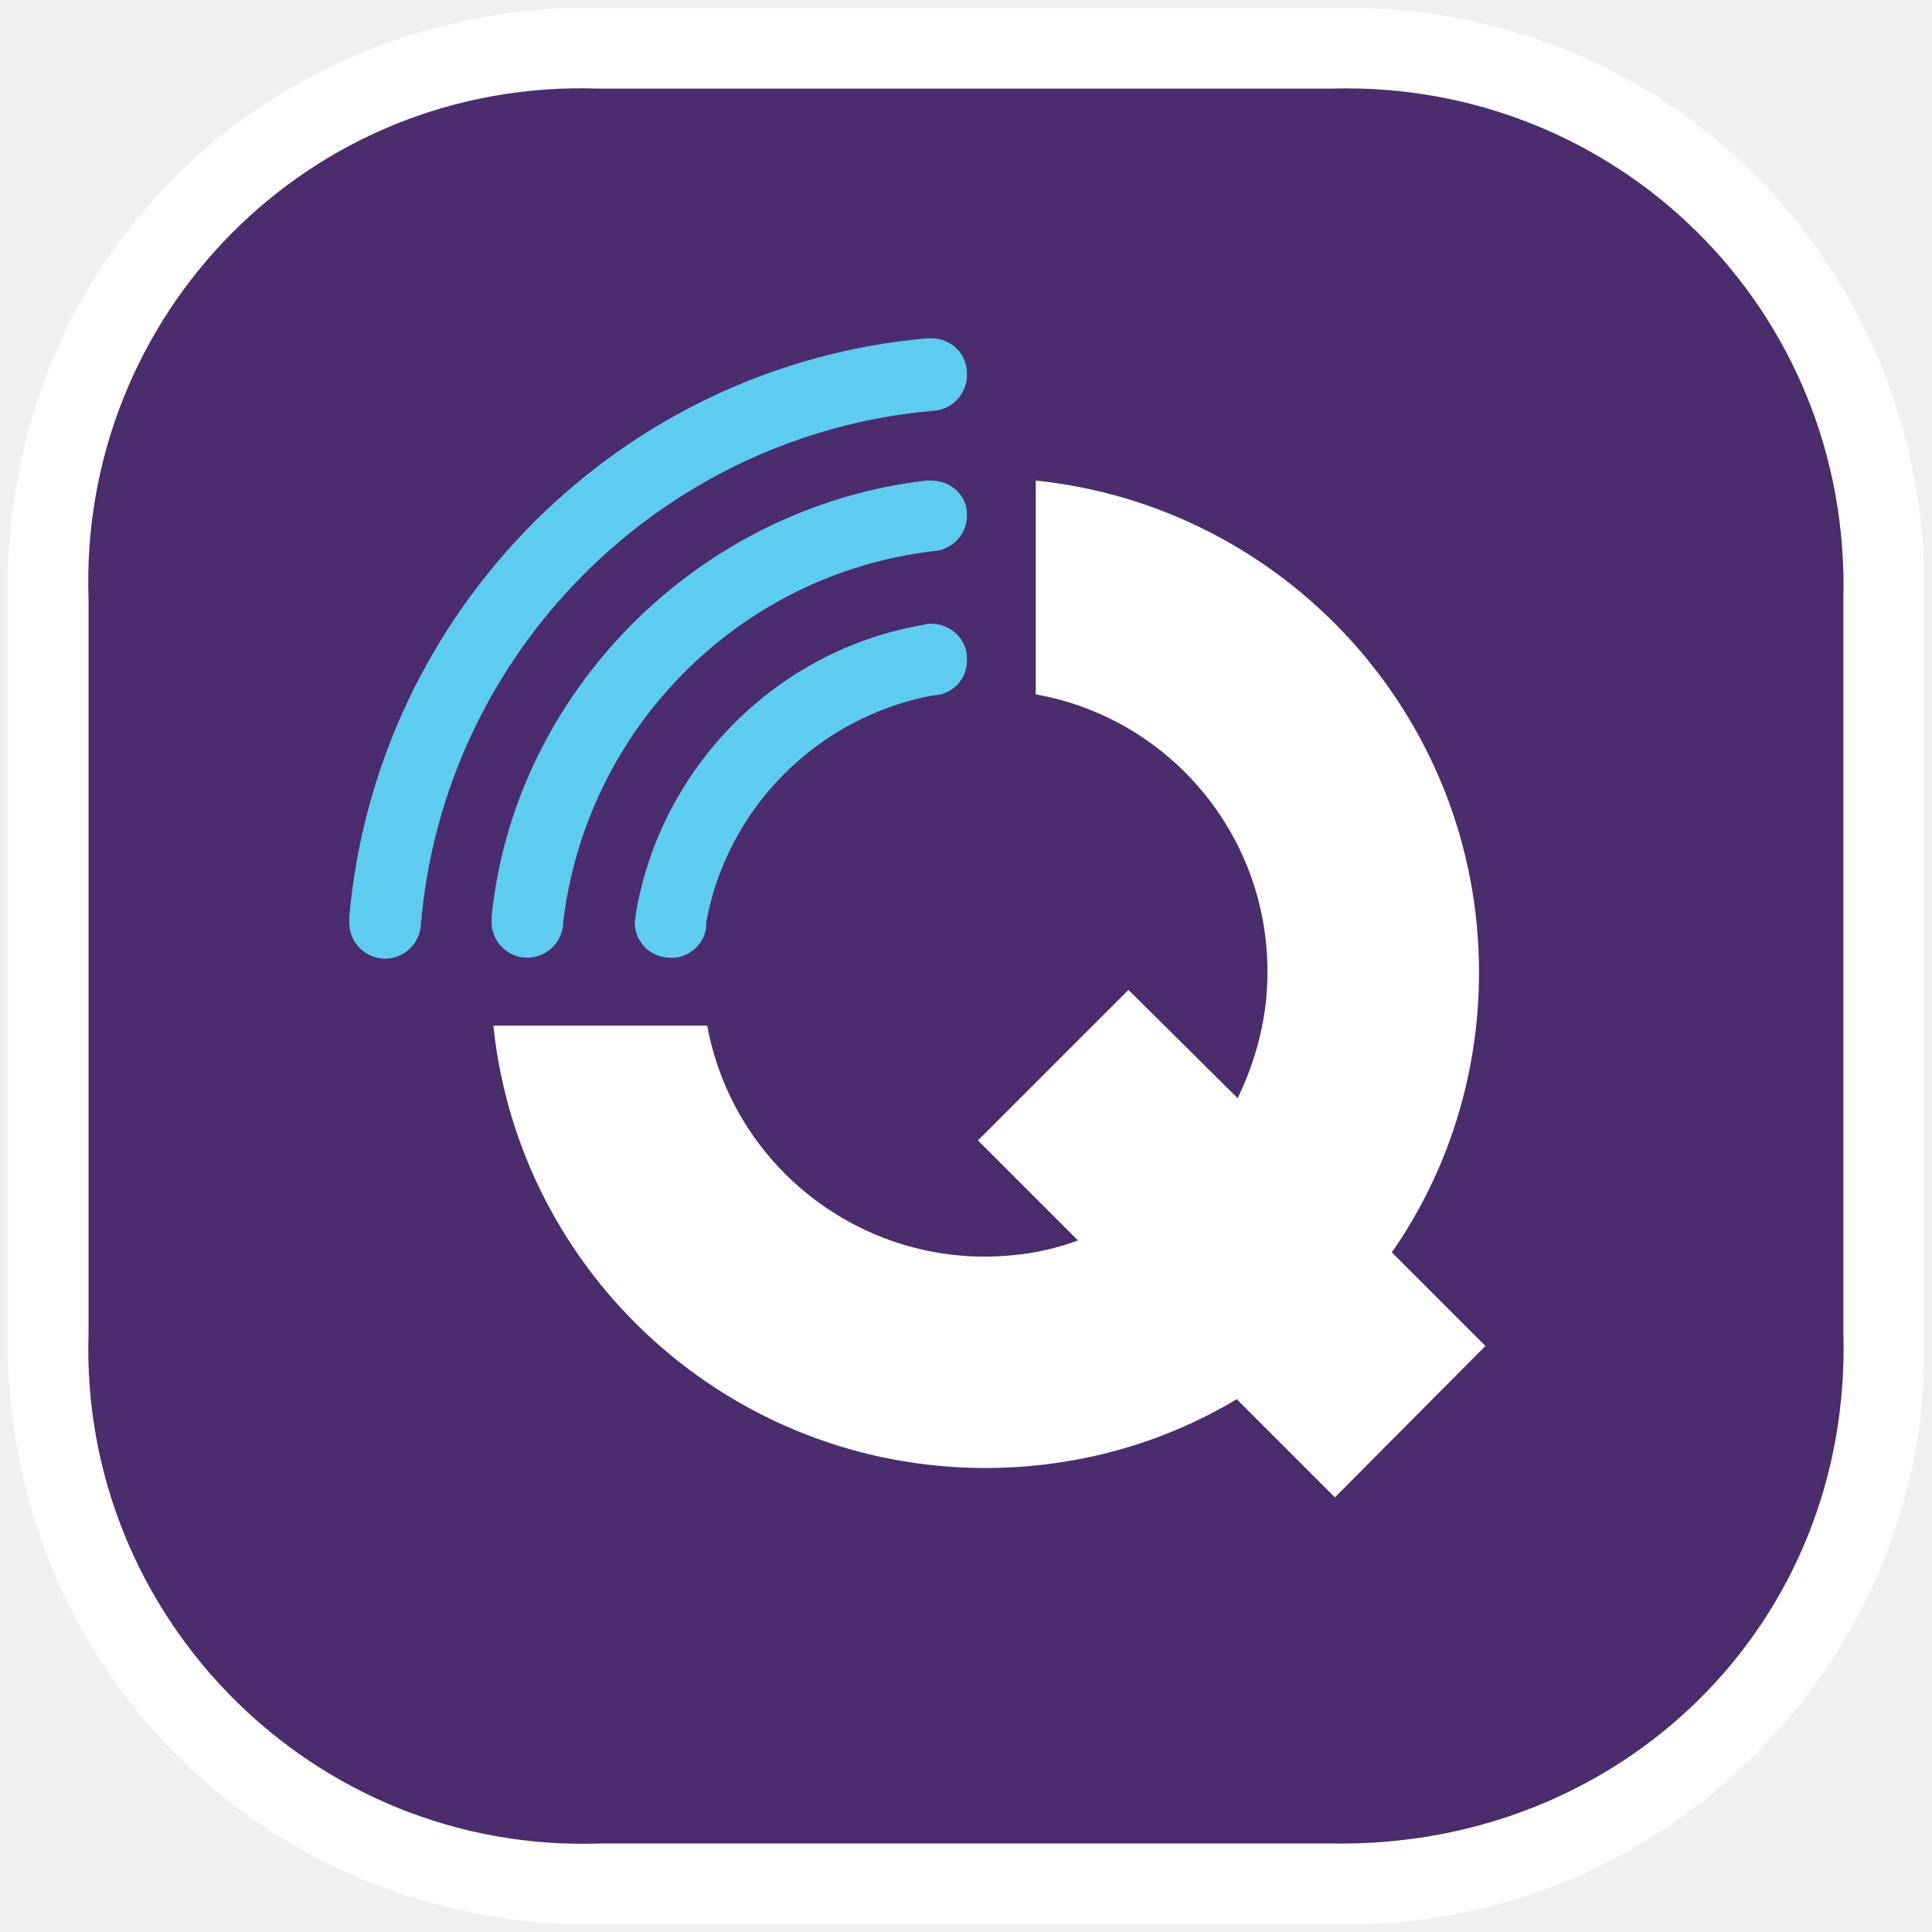
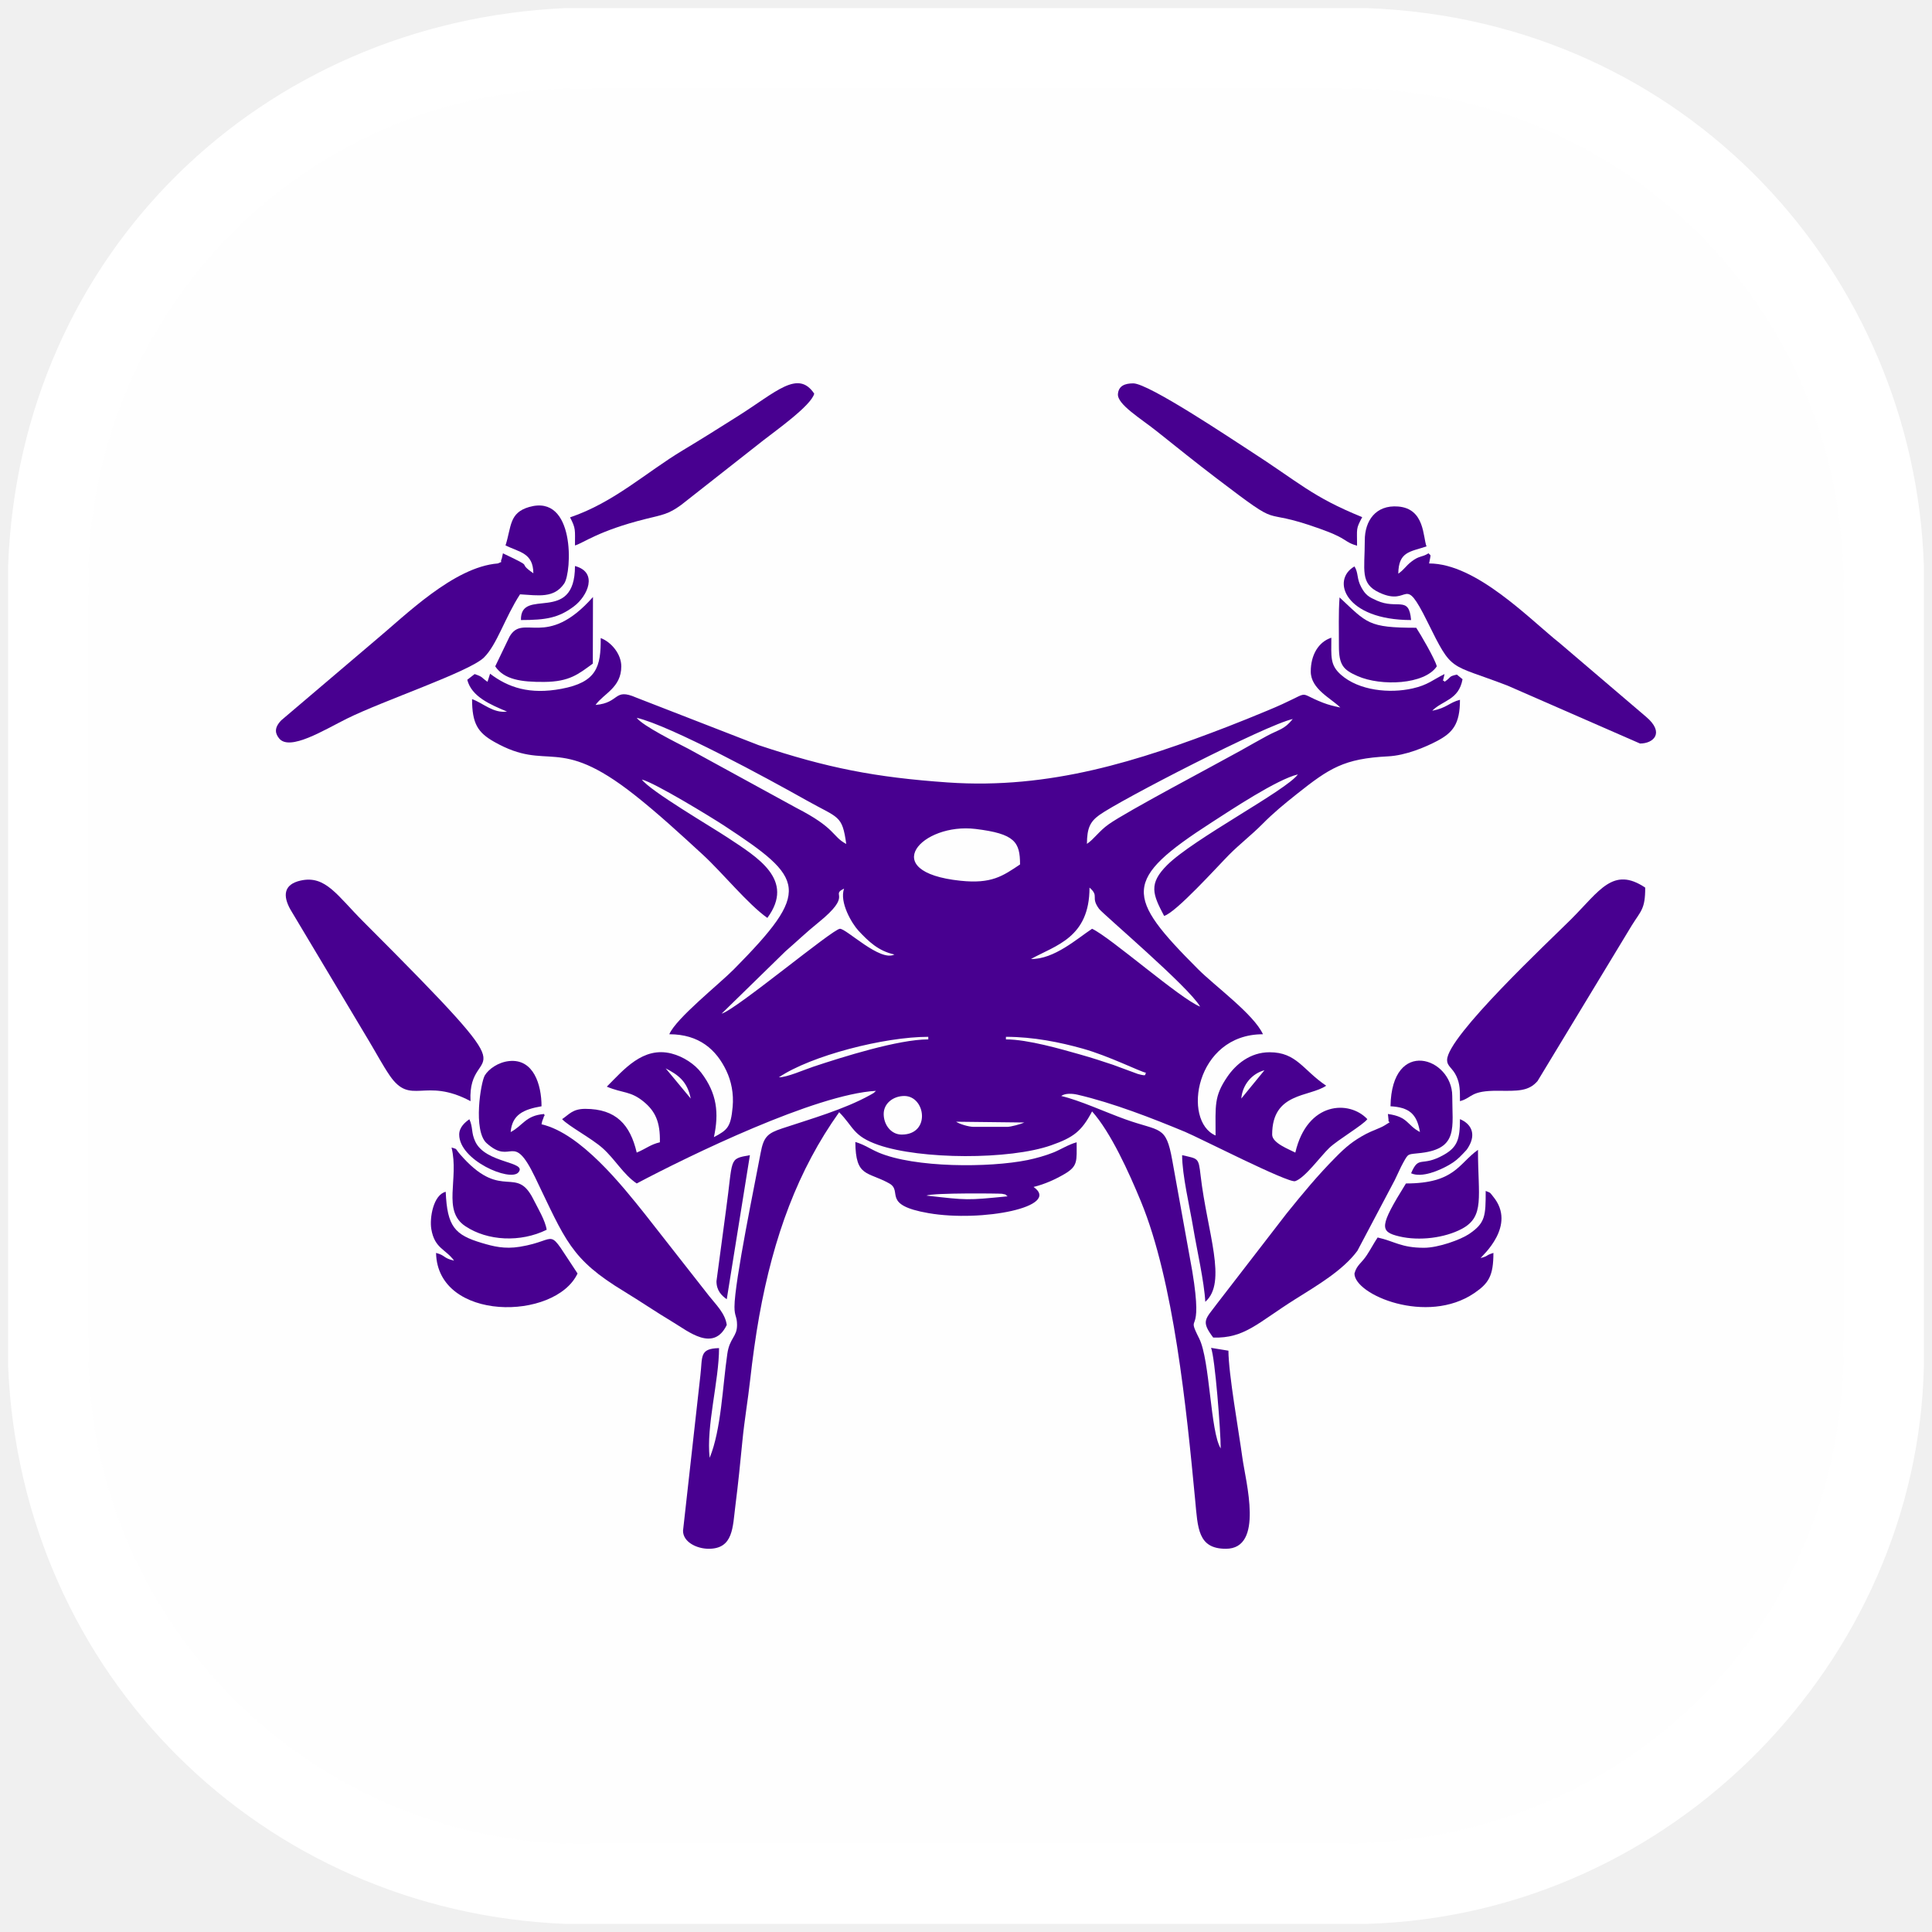
- <svg xmlns="http://www.w3.org/2000/svg" version="1.1" id="Layer_1" x="0" y="0" width="72" height="72" style="enable-background:new 0 0 72 72" xml:space="preserve">
-   <style type="text/css" id="style873">
-     .st1{fill:#4b2c6d}.st2{fill:#5ecbf1}
+ <svg xmlns="http://www.w3.org/2000/svg" xml:space="preserve" width="19.05mm" height="19.05mm" version="1.1" style="shape-rendering:geometricPrecision; text-rendering:geometricPrecision; image-rendering:optimizeQuality; fill-rule:evenodd; clip-rule:evenodd" viewBox="0 0 1905 1905">
+   <defs>
+     <style type="text/css">
+    
+     .fil2 {fill:#480090}
+     .fil0 {fill:white;fill-rule:nonzero}
+     .fil1 {fill:#FEFEFE;fill-rule:nonzero;fill-opacity:0.996}
+    
  </style>
-   <path class="st1" d="M50.922.301H21.078C9.763.803.739 9.417.302 21.077V50.92C.78 62.411 9.766 71.246 21.078 71.697H50.92c11.448-.331 20.533-9.834 20.776-20.776V21.077C71.342 10.284 62.925.735 50.922.301Z" id="path877-3" style="fill:#fff;fill-opacity:1;" />
-   <path class="st1" d="M49.669 3.302H22.33c-10.857-.379-19.4 8.495-19.03 19.03V49.67c-.348 10.622 8.402 19.389 19.03 19.032h27.337c10.788.164 19.345-8.21 19.03-19.03v-27.34c.28-10.837-8.471-19.314-19.03-19.031Z" id="path877-1" style="fill:#4b2c6d;fill-opacity:.996;" />
-   <path class="st2" d="M34.7 12.607h-.137c-11.423.992-20.52 10.123-21.546 21.546v.24c0 .752.616 1.334 1.334 1.334.718 0 1.3-.581 1.334-1.265.855-10.157 8.96-18.263 19.084-19.152a1.333 1.333 0 0 0 1.265-1.265v-.068c.034-.788-.581-1.37-1.334-1.37z" id="path879" />
-   <path class="st2" d="M34.7 17.908h-.171c-8.584.992-15.39 7.969-16.211 16.279v.171c0 .752.616 1.334 1.334 1.334.718 0 1.3-.581 1.334-1.265v-.034c.855-7.25 6.566-12.996 13.783-13.851a1.333 1.333 0 0 0 1.265-1.265v-.068c.034-.719-.581-1.301-1.334-1.301z" id="path881" />
-   <path class="st2" d="M34.7 23.243c-.068 0-.171 0-.239.034-5.506.923-9.85 5.301-10.773 10.807v.034c0 .068-.034.205-.034.239 0 .752.581 1.334 1.334 1.334h.171c.616-.068 1.129-.581 1.163-1.197v-.137c.787-4.275 4.172-7.661 8.482-8.447h.068c.65-.068 1.163-.616 1.163-1.265v-.068c.033-.718-.582-1.334-1.335-1.334Z" id="path883" />
-   <path class="st2" d="m49.748 55.802-3.659-3.659c-2.736 1.642-5.951 2.565-9.371 2.565-9.508 0-17.374-7.216-18.331-16.484h7.969a10.52 10.52 0 0 0 11.423 8.55 9.38 9.38 0 0 0 2.394-.547l-3.728-3.728 5.609-5.609 4.07 4.036c.547-1.129.923-2.36 1.06-3.659.547-5.643-3.352-10.465-8.584-11.389v-7.969c9.268.958 16.519 8.789 16.519 18.331 0 3.865-1.197 7.49-3.249 10.431l3.488 3.488z" id="path883-3" style="fill:#fff;fill-opacity:1" />
+   </defs>
+   <g id="Layer_x0020_1">
+     <path id="path877-3" class="fil0" d="M1347.33 7.99l-789.61 0c-299.38,13.29 -538.14,241.2 -549.7,549.7l0 789.59c12.65,304.03 250.4,537.79 549.7,549.72l789.56 0c302.9,-8.76 543.27,-260.19 549.7,-549.7l0 -789.61c-9.37,-285.56 -232.07,-538.21 -549.65,-549.7z" />
+     <path id="path877-1" class="fil1" d="M1314.18 87.4l-723.34 0c-287.26,-10.03 -513.29,224.76 -503.5,503.5l0 723.31c-9.21,281.04 222.3,513 503.5,503.56l723.29 -0.01c285.43,4.34 511.84,-217.22 503.5,-503.5l0 -723.36c7.41,-286.73 -224.13,-511.02 -503.5,-503.53l0.05 0.03z" />
+     <g id="_2186422143920">
+       <path class="fil2" d="M960.13 1111.11c-5,0 -13.81,-2.68 -17.42,-5.07l67.37 0.78c-3.46,1.56 -13.29,4.29 -16.98,4.29l-32.97 0zm-88.79 -12.68c0,-10.67 9.67,-17.76 20.3,-17.76 21.04,0 26.33,38.05 -2.54,38.05 -10.58,0 -17.76,-9.77 -17.76,-20.29zm352.6 -15.22c1.15,-13.71 10.61,-24.7 22.83,-27.9l-22.83 27.9zm-542.85 0l-24.69 -29.77c12.04,6.29 21.29,12.61 24.69,29.77zm310.78 -60.88c26.94,0 53.37,5.36 75.86,11.68 25.7,7.23 55.28,22.18 62.36,23.83 -2.13,1.31 2.44,4.04 -8.28,1.06l-24.38 -8.99c-10.29,-3.43 -19.89,-6.63 -32.73,-10.25 -17.94,-5.05 -51.17,-14.8 -72.83,-14.8l0 -2.53zm-223.86 39.91c31.55,-21.31 103.83,-39.91 147.3,-39.91l0 2.53c-29.61,0 -84.58,17.37 -113.41,26.95 -9.07,3.02 -26.18,10.6 -33.89,10.43zm248.54 -116.63c24.48,-13.6 57.73,-20.95 57.73,-70.41 10.06,8.79 0.65,9.07 9.43,20.95 3.77,5.1 88.57,77.02 99.65,96.41 -19.4,-7.5 -88.59,-68.49 -106.54,-76.77 -14.77,9.73 -37.39,30.17 -60.27,29.82zm-242.09 -7.57c11.89,-10.31 20.33,-18.56 32.43,-28.35 35.08,-28.37 11.12,-26.69 25.39,-33.48 -4.83,13.49 7.77,34.61 14.26,41.55 9.69,10.36 19.47,19.95 35.35,23.39 -13.9,7.55 -47.17,-25.36 -53.67,-25.36 -6.91,0 -102.7,79.97 -116.69,83.71l62.93 -61.46zm231.33 -85.67c-17.24,11.55 -28.16,19.3 -58.83,16.06 -82.81,-8.74 -37.91,-57.51 15.06,-51.05 38.72,4.72 43.77,12.92 43.77,34.99zm65.95 -20.29c0.1,-15.29 2.99,-21.76 12.19,-28.41 20.09,-14.51 164.37,-88.94 190.75,-94.7 -8.24,10.33 -13.21,10.11 -25.39,16.63 -8.54,4.58 -17.33,9.67 -25.99,14.51 -25.2,14.07 -112.2,59.91 -130.21,72.71 -9.46,6.72 -14.19,14.46 -21.35,19.26zm-237.33 0.1c-14.45,-7.78 -9.68,-15.3 -49.28,-35.64l-106.57 -58.32c-10.89,-5.66 -44.92,-22.5 -50.74,-30.44 33.49,7.8 130.39,60.53 167.3,81.32 31.81,17.92 35.32,14.18 39.29,43.08zm-351.18 -167.89l-2.54 7.97c-6.5,-4.41 -4.04,-4.7 -12.68,-7.61l-7.28 5.63c4.28,16.72 22.7,24.41 39.19,31.35 -13.68,1.82 -23.37,-8.3 -34.45,-12.28 0,24.15 5.63,32.96 21.92,42.17 54.17,30.62 61.43,-8.22 138.06,52.13 22.83,17.98 45.68,38.96 67.66,59.19 19.14,17.61 44.51,48.88 63.52,62.24 27.77,-37.71 -10.07,-59.91 -39.01,-79.1 -16.24,-10.77 -76.43,-46 -84.73,-57.32 12.57,2.98 68.73,37.3 81.32,45.56 79.83,52.39 86.2,63.77 9.4,141.54 -14.15,14.33 -57.17,48.46 -63.65,64.03 29.56,0 46.38,15.31 56.22,35.96 4.8,10.05 7.45,22.39 6.22,35.77 -1.83,19.81 -4.96,22.58 -18.48,29.74 5.16,-23.78 3.05,-43.08 -12.46,-63.51 -6.31,-8.31 -17.52,-15.96 -29.42,-18.96 -28.13,-7.08 -46.94,15.9 -63.71,32.69 15.79,6.64 23.38,4.08 36.47,14.89 11.32,9.35 16.33,20.04 15.85,39.96 -9.3,2.17 -13.1,6.05 -22.83,10.15 -6.39,-27.42 -20.33,-43.12 -50.73,-43.12 -12.54,0 -15.84,5.48 -22.84,10.14 6.2,6.8 29.03,18.88 39.9,28.56 12.27,10.92 20.61,26.12 33.67,34.86 52.35,-27.7 176.28,-87.97 235.91,-91.32 -2.65,2.3 -0.69,1.32 -5.92,4.22 -25.73,14.22 -58.45,23.47 -86.44,32.78 -14.37,4.78 -18.39,8.05 -21.37,24.23 -4.99,27.1 -25.79,126.95 -25.79,151.85 0,9.25 2.54,9.21 2.54,17.76 0,11.96 -7.27,12.53 -9.6,28.48 -4.67,32.06 -6.01,74.74 -17.4,102.53 -3.61,-30.83 9.24,-76.01 9.24,-108.18 -19.67,0.44 -16.15,8.29 -18.43,27.2l-17.08 152.9c0,11.11 13.49,17.76 25.37,17.76 24.34,0 23.56,-21.4 26.24,-42.36 2.86,-22.42 4.84,-42.41 6.94,-64 2.02,-20.71 5.38,-39.78 7.72,-60.83 2.18,-19.68 5.4,-43 8.84,-62.15 14.13,-78.67 38.25,-144.17 78.85,-201.12 14.52,14.79 13.53,23.55 38.67,32.27 41.61,14.43 129.39,14.83 170.48,0.31 21.91,-7.73 29.81,-13.68 40.23,-33.36 18.45,20.61 36.35,60.13 48.17,88.8 32.4,78.6 44.92,204.46 53.45,294.15 2.66,27.95 2.61,48.29 30.28,48.29 37.9,0 19.53,-66.1 16.29,-89.83 -3.59,-26.3 -13.68,-82.73 -13.75,-105.49l-17.13 -2.79c3.9,9.4 9.52,82.37 9.52,99.18 -10.25,-16.16 -10.54,-86.97 -21.17,-108.29 -13.95,-27.97 4.62,2.87 -6.88,-66.59l-19.79 -109.67c-6.22,-34.43 -11.62,-27.54 -46.21,-39.97 -19.66,-7.07 -45.01,-18.76 -63.23,-23.01 3.96,-2.9 11.09,-2.44 16.18,-1.26 34.87,8.08 73.79,23.27 105.85,36.58 13.99,5.82 101.91,50.84 108.65,48.67 9.57,-3.08 24.83,-24.3 33.6,-32.74 8.27,-7.94 33.6,-22.79 37.59,-28.42 -17.68,-18.9 -59.24,-17.61 -71.02,32.98 -6.05,-3.2 -22.84,-9.31 -22.84,-17.76 0,-41.83 36.65,-36.81 53.28,-48.19 -23,-15.43 -29.01,-32.98 -55.81,-32.98 -19.31,0 -33.35,11.98 -41.72,24.24 -13.21,19.36 -11.55,28 -11.55,57.83 -33.09,-14.13 -20.16,-99.83 46.73,-99.83 -9.01,-19.69 -47.2,-47.36 -63.86,-64.04 -72.28,-72.37 -75.01,-87.89 13.54,-145 18.99,-12.24 64.34,-42.38 84.76,-47.16 -11.69,15.95 -102.79,63.43 -128.83,89.31 -18.67,18.55 -14.31,28.98 -3.08,50.2 11.51,-3.07 52.92,-49.04 64.04,-60.25 10.66,-10.73 22.19,-19.51 32.99,-30.43 10.69,-10.81 21.5,-19.71 33.9,-29.55 32.03,-25.41 46.32,-34.87 89.82,-37.08 17.68,-0.89 36.96,-9.14 48.26,-15.08 15.54,-8.18 22.71,-16.58 22.71,-40.69 -10.64,2.7 -12.93,8.08 -27.34,10.76 10.32,-10.36 26.2,-10.46 29.88,-31.05l-5.58 -4.57c-8.77,1.97 -4.81,2.17 -12.18,7.1 -2,-4.03 -2.6,4.67 0,-7.61 -11.23,5.41 -16.15,10.72 -31.52,14.18 -22.71,5.12 -52.84,2.19 -70.62,-13.52 -10.95,-9.68 -9.47,-17.8 -9.47,-36.51 -12.78,4.18 -20.29,17.13 -20.29,33.32 0,17.33 20.03,26.39 29.14,35.51 -6.62,-1.38 -11.58,-2.61 -16.98,-4.69 -29.08,-11.23 -6.97,-12.04 -54.9,7.72 -15.04,6.2 -25.75,10.63 -39.74,16.02 -86.6,33.36 -174.4,61.9 -275.49,54.83 -71.46,-5 -118.84,-14.24 -186.47,-36.78l-120.74 -46.92c-22.37,-9.78 -15.85,5.27 -40.03,7.28 8.05,-11.32 25.37,-16.98 25.37,-38.05 0,-12.24 -9.89,-23.98 -20.29,-27.9 0.25,28.43 -3.96,43.55 -38.82,50.07 -31.13,5.82 -52.27,-1.19 -70.26,-14.92z" />
+       <path class="fil2" d="M716.6 1306.44c-1.49,-11.33 -10.53,-19.91 -17.26,-28.39l-63.49 -81.01c-22.17,-27.73 -63.13,-79.54 -101.89,-88.46 0.58,-3.7 1.49,-4.89 1.7,-5.7 1.56,-5.94 2.18,0.17 0.84,-4.45 -18.4,1.53 -20.62,11.3 -32.98,17.82 1.42,-17.27 12.76,-22.36 30.44,-25.43 0,-21.34 -7.86,-47.12 -32.02,-44.57 -10.66,1.12 -20.08,7.83 -23.89,14.09 -3.99,6.56 -11.81,54.63 1.78,66.86 25.11,22.6 25.45,-12.62 47.66,33.38 30.29,62.72 35.12,80.76 87.8,112.74 16.31,9.9 31.26,20.2 48.28,30.38 15.13,9.04 39.98,29.88 53.03,2.74z" />
+       <path class="fil2" d="M1371.07 1090.82c18.2,1.02 26.04,7.36 29.02,25.37 -13.02,-6.79 -11.31,-14.96 -31.55,-17.76 -0.15,0.33 0.09,0.62 0.1,1.09l0.49 4.69c-0.69,4.29 5.22,-0.31 -4.1,5.6 -3.77,2.39 -12.7,5.41 -17.67,8.05 -13.45,7.13 -20.61,13.35 -30.2,23.05 -18.08,18.27 -31.69,34.77 -48.45,55.51l-68.49 88.75c-11.67,15.79 -16.41,17.17 -3.95,33.72 31.03,0.86 43.54,-14.35 80.88,-37.85 21.4,-13.46 47.02,-28.36 61.29,-47.76l36.86 -69.74c3.09,-6.2 5.48,-12.1 8.3,-17.11 5.53,-9.85 4.08,-7.91 17.95,-9.63 36.51,-4.51 30.4,-25.17 30.4,-56.13 0,-37.82 -59.73,-58.25 -60.88,10.15z" />
+       <path class="fil2" d="M498.45 537.82c13.88,6.75 27.27,7.35 27.46,27.46 -18.21,-12.64 4.27,-3.48 -30,-19.68l-1.14 5.23c-2.6,5.24 2.88,1.61 -3.93,4.75 -43.44,3.45 -91.29,51.37 -120.06,75.24l-93.34 79.33c-7.94,8.05 -5.57,13.77 -2.22,17.92 10.39,12.91 44.57,-8.41 66.79,-19.45 35.93,-17.85 120.79,-46.24 135.13,-60.26 12.87,-12.58 20.71,-39.42 35.63,-62.34 18.18,1.09 33.47,4.1 43.53,-10.62 7.67,-11.22 11.14,-88.75 -34.64,-75.46 -19.77,5.74 -17.29,19.4 -23.21,37.88z" />
+       <path class="fil2" d="M1345.71 532.74c0,29.85 -4.92,42.65 14.45,51.63 30.95,14.33 23.04,-20.3 47.29,28.69 25.07,50.65 20.39,40.43 79.09,63.01l130.59 57.07c13.24,0 24.57,-10.52 6.08,-26.25l-84.96 -72.47c-29.91,-23.75 -82.4,-78.84 -129.13,-78.84 2.09,-10.75 1.71,-6.96 -0.5,-10.04 -6.83,4.24 -8.95,2.1 -16.72,8.07 -5.95,4.57 -7.09,7.83 -13.16,12.05 0.31,-21.87 11.52,-21.45 27.85,-26.89 -3.63,-9.2 -1.59,-37.24 -28,-39.34 -22.25,-1.78 -32.88,14.29 -32.88,33.31z" />
+       <path class="fil2" d="M463.94 1085.75c-3.26,-63.61 71,-0.3 -105.64,-176.94 -25.93,-25.92 -37.31,-46.06 -61.92,-40.54 -16.79,3.77 -17.62,15.04 -9.99,28.6l77.85 130.26c6.37,10.64 13.35,23.62 19.98,33.3 20.99,30.64 34.23,1.1 79.72,25.32z" />
+       <path class="fil2" d="M1426.88 1045.16c0,6.44 5.39,7.72 9.23,16.13 3.52,7.7 3.45,14.02 3.45,24.46 12.74,-3.41 9.67,-10.49 37.98,-10.23 18.52,0.18 29.75,0.73 38.57,-9.65l92.8 -153.27c8.94,-14.47 13.41,-16.06 13.3,-37.4 -31.66,-21.2 -45.03,3.17 -72.93,31.07 -20.86,20.86 -122.4,115.67 -122.4,138.89z" />
+       <path class="fil2" d="M1338.1 538.1c0,-17.62 -1.29,-16.17 5.07,-28.19 -49.72,-20.2 -61.58,-33.83 -111.56,-65.98 -17.78,-11.44 -98.96,-65.92 -114.21,-65.92 -8.07,0 -14.42,2.31 -15.09,10.5 -0.83,10.21 22.39,24.01 38.67,37.01 20.32,16.22 38.09,30.52 58.14,45.79 70.97,54.04 38.03,26.94 102.14,49.97 5.7,2.05 12.46,4.55 18.06,7.37 8.51,4.27 9.5,6.77 18.78,9.45z" />
+       <path class="fil2" d="M562.09 510.14c5.82,11.17 4.85,12.25 4.85,27.68 7.51,-1.9 22.85,-14.51 70.07,-26.2 16.27,-4.03 21.99,-4.52 34.65,-13.76l80.93 -63.61c10.97,-8.67 47.32,-34.24 50.26,-46.1 -16,-23.9 -37.43,-1.74 -74.65,21.78 -19.37,12.25 -36.52,23.03 -54.76,33.97 -36.28,21.73 -67.79,51.45 -111.35,66.24z" />
+       <path class="fil2" d="M993.55 1179.6c-40.55,4 -39.56,3.85 -80.12,-0.72 7.11,-2.88 72.84,-2.1 74.51,-1.78 5.9,1.13 2.3,0.41 5.61,2.5zm25.59 -9.24c11.38,-2.82 21.72,-7.59 30.61,-12.82 13.27,-7.8 11.85,-12.81 11.85,-31.21 -7.9,2.09 -15.71,7.16 -22.96,10.07 -7.49,3.01 -17.27,5.78 -25.49,7.45 -37.86,7.68 -111.19,7.72 -146.85,-7.4 -7.65,-3.24 -14.17,-7.89 -22.92,-10.45 0.28,34.9 11.7,28.85 33.29,40.78 14.23,7.87 -8.31,21.29 39,29.43 52.62,9.06 131.07,-6.32 103.47,-25.85z" />
+       <path class="fil2" d="M1404.05 1230.34c-22.59,0 -28.94,-6.43 -45.66,-10.15 -3.95,5.9 -6.5,11.04 -10.6,17.3 -5.43,8.3 -9.93,9.64 -12.26,18.21 -0.08,20.96 71.55,51.16 118.23,19.28 14.18,-9.68 18.78,-17.02 18.78,-39.57 -8.43,2.6 -4.13,2.85 -12.68,5.07 1.38,-2.06 36.05,-32.06 12.41,-60.64 -3.37,-4.07 -1.87,-3.44 -7.34,-5.54 0,24.57 -0.29,31.53 -16.23,42.35 -8.44,5.73 -30.41,13.69 -44.65,13.69z" />
+       <path class="fil2" d="M447.71 1243.02c-11.11,-2.62 -8.14,-5.06 -17.75,-7.61 1.42,68.03 117.48,67.06 139.52,20.29 -32.36,-48.43 -16.13,-33.02 -56.89,-26.36 -15.25,2.49 -26.36,-0.44 -37.34,-3.7 -26.88,-7.97 -34.31,-16.2 -35.76,-50.5 -12.22,2.91 -16.07,25.83 -14.19,36.85 3.27,19.21 14.18,19.55 22.41,31.03z" />
+       <path class="fil2" d="M1416.73 657.04c-1.83,-7.34 -16.33,-32.13 -20.29,-38.05 -47.61,0 -48.42,-4.59 -75.6,-29.93 -1.17,15.22 -0.58,32.38 -0.63,47.83 -0.06,19.06 4.43,23.59 18.38,29.74 23.26,10.25 66.1,8.4 78.14,-9.59z" />
+       <path class="fil2" d="M488.3 657.04c8.76,13.08 25.66,15.52 48.28,15.35 25.01,-0.18 33.65,-7.66 47.95,-18.05l0.16 -65.68c-46.22,52.27 -68.84,15.34 -82.35,39.22l-14.04 29.16z" />
+       <path class="fil2" d="M1386.29 1166.92c-26.22,42.29 -26.26,47.52 -6.55,52.21 19.88,4.72 44.85,1.44 61.51,-7.37 23.03,-12.17 16.07,-31.72 16.07,-77.99 -19.02,13.43 -22.75,33.15 -71.03,33.15z" />
+       <path class="fil2" d="M539.03 1212.58c-1.32,-9.11 -8.8,-21.46 -13.07,-29.98 -16.92,-33.81 -30.4,0.84 -68.73,-40.42 -11.14,-11.99 -4.39,-8.01 -11.99,-10.71 7.64,31.25 -9.55,62.16 13.59,77.59 21.81,14.55 54.33,16.27 80.2,3.52z" />
+       <path class="fil2" d="M1188.43 1283.61c21.97,-19.18 1.94,-68.15 -4.63,-124.73 -2.04,-17.64 -2.23,-16.14 -18.2,-19.86 0,19.67 7.51,50.94 11.1,72.53 3.25,19.52 10.81,52.89 11.73,72.06z" />
+       <path class="fil2" d="M706.46 1263.31c0,9.34 5.12,14.21 10.14,17.76l22.83 -142.05c-21.54,3.85 -16.34,2.45 -23.69,55.03l-9.28 69.26z" />
+       <path class="fil2" d="M513.67 611.38c24.86,0 37.23,-2.16 52.37,-13.59 13.3,-10.05 24.06,-33.49 0.9,-39.68 0,58.52 -54.02,20.11 -53.27,53.27z" />
+       <path class="fil2" d="M1391.37 611.38c-2.05,-24.55 -13.34,-9.94 -33.98,-19.27 -7.56,-3.41 -10.85,-5.22 -15.05,-12.92 -4.89,-8.98 -2.6,-13.81 -6.78,-20.69 -23.41,13.34 -9.38,52.88 55.81,52.88z" />
+       <path class="fil2" d="M452.79 1118.72c0,25.47 50.22,46.81 58.34,37.32 9.36,-10.93 -32.2,-8.57 -42.47,-30.36 -4.28,-9.09 -2.07,-13.78 -5.83,-22.07 -4.24,2.95 -10.04,7.85 -10.04,15.11z" />
+       <path class="fil2" d="M1391.37 1156.88c10.65,4.81 28.15,-2.86 37.53,-8.25 6.05,-3.48 9.19,-6.39 13.96,-11.4 2.86,-3.01 3.41,-3.29 5.58,-7.12 7.14,-12.58 1.81,-22.18 -8.88,-26.61 0,19.79 -2.59,27.57 -15.67,35.05 -22.57,12.91 -24.64,-0.23 -32.52,18.33z" />
+     </g>
+   </g>
</svg>
